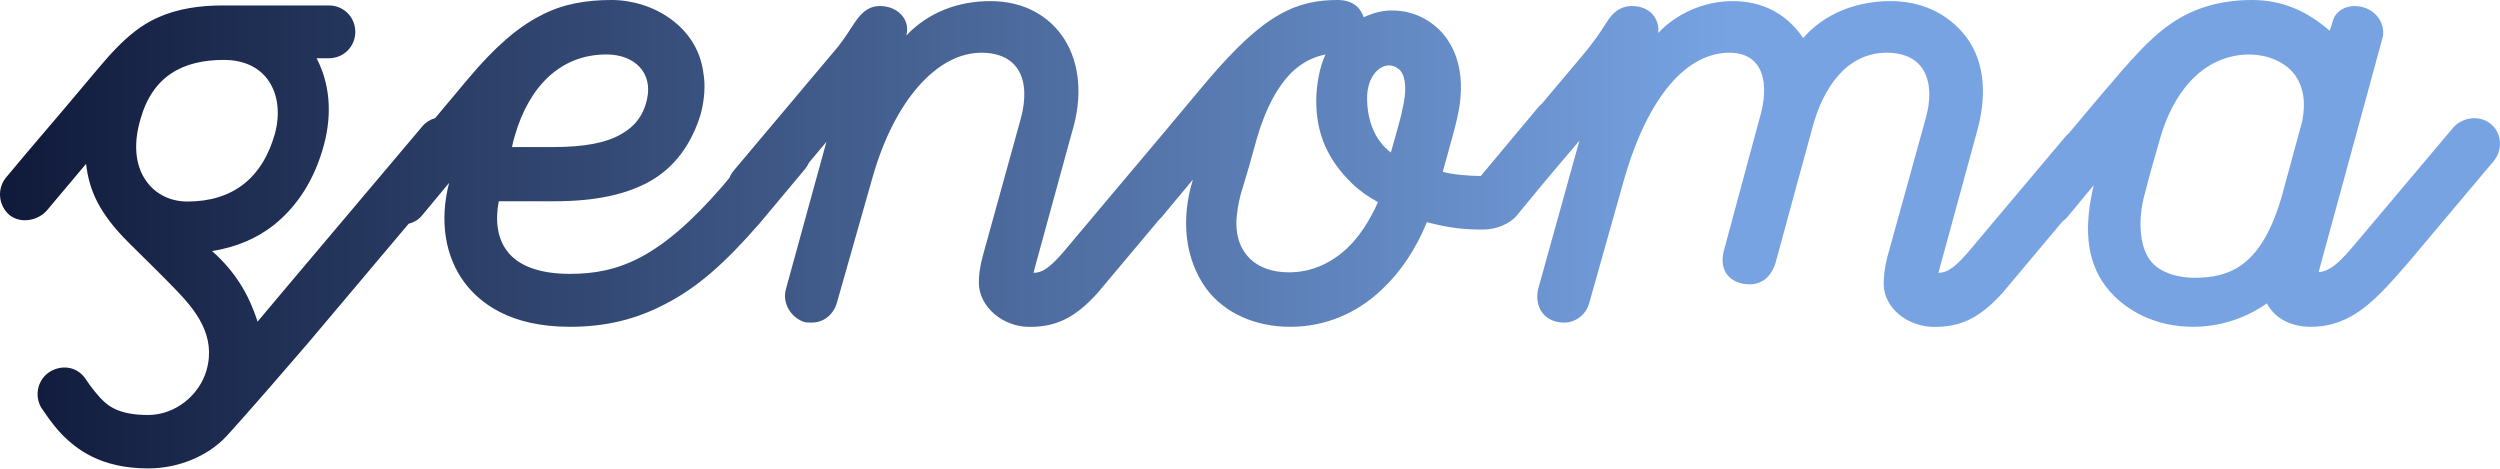
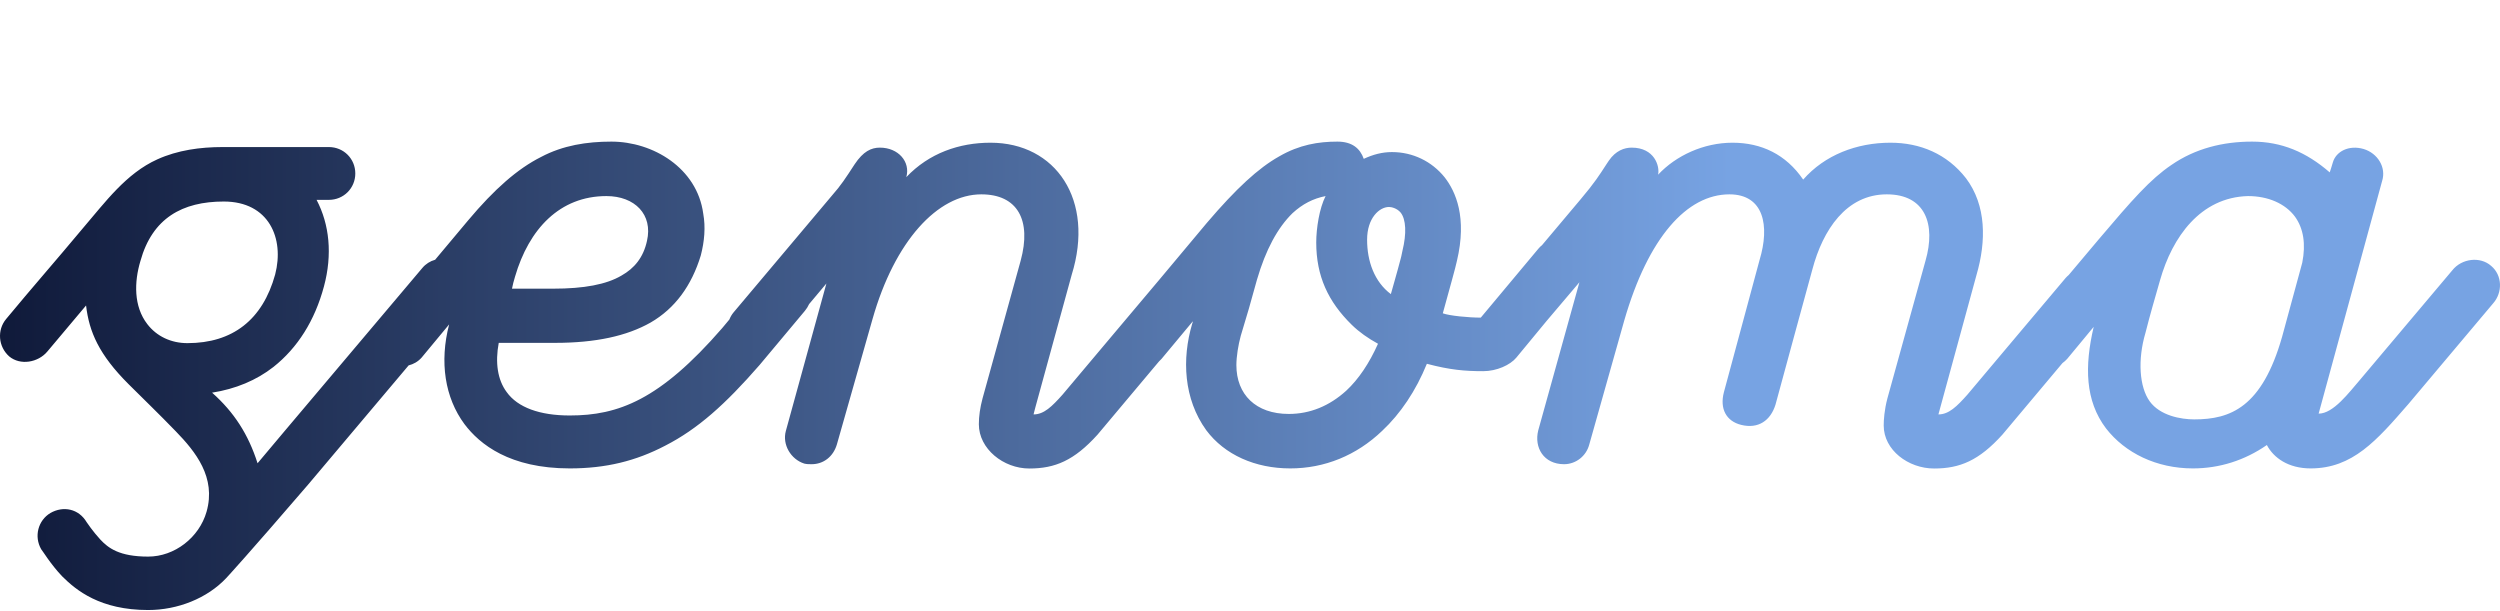
- <svg xmlns="http://www.w3.org/2000/svg" width="459px" height="86px" viewBox="0 0 459 86" version="1.1">
+ <svg xmlns="http://www.w3.org/2000/svg" width="459px" height="112px" viewBox="0 0 459 112" version="1.1">
  <defs>
    <linearGradient x1="100%" y1="50%" x2="6.54858112e-15%" y2="50%" id="linearGradient-1">
      <stop stop-color="#77A3E3" offset="30.917%" />
      <stop stop-color="#0F1939" offset="100%" />
    </linearGradient>
  </defs>
  <g id="Artboard" stroke="none" stroke-width="1" fill="none" fill-rule="evenodd">
-     <path d="M413.481,0 C418.912,0 423.438,1.921 427.738,5.65 C427.851,5.311 428.077,4.633 428.304,3.842 C428.869,1.808 431.245,0.565 433.961,1.356 C436.563,2.147 438.147,4.746 437.355,7.232 L425.701,49.944 C428.417,49.944 431.245,46.102 433.395,43.616 L450.254,23.616 C451.952,21.469 455.346,21.017 457.383,22.825 C459.419,24.52 459.532,27.684 457.722,29.718 L442.221,48.136 C436.337,54.915 431.924,60 424.23,60 C420.157,60 417.441,58.079 416.197,55.706 C412.123,58.531 407.484,60 402.619,60 C395.943,60 390.173,57.175 386.665,52.655 C382.818,47.571 382.705,41.243 384.402,34.011 L379.537,39.887 C379.27,40.183 378.979,40.441 378.672,40.659 L378.354,41.036 C378.165,41.262 377.974,41.488 377.784,41.715 L376.925,42.738 C372.248,48.309 367.63,53.811 367.63,53.811 C363.342,58.551 359.843,60.018 355.103,60.018 C350.363,60.018 345.848,56.632 345.848,52.118 C345.848,51.102 345.961,49.296 346.525,47.152 L353.523,21.871 C355.441,15.212 353.523,9.682 346.413,9.682 C338.964,9.682 334.675,16.228 332.756,23.451 C332.159,25.612 330.98,29.928 329.771,34.367 L329.33,35.984 C329.267,36.216 329.204,36.447 329.141,36.679 L328.953,37.37 C327.733,41.848 326.611,45.979 326.167,47.611 L326.104,47.842 C326.047,48.052 326.006,48.201 325.985,48.281 C325.082,51.215 322.825,52.795 319.665,52.005 C316.956,51.328 315.714,49.071 316.504,46.024 C316.504,46.024 318.104,40.093 319.722,34.095 L319.943,33.278 L320.029,32.959 L320.201,32.322 C321.684,26.822 323.05,21.758 323.05,21.758 C324.969,15.438 323.84,9.682 317.52,9.682 C309.733,9.682 302.623,17.583 298.221,32.819 L291.788,55.617 C291.224,57.761 289.305,59.228 287.161,59.228 C283.436,59.228 281.63,56.181 282.42,53.021 L289.982,25.821 L283.932,32.958 L278.398,39.661 C277.273,41.017 274.798,42.147 272.323,42.147 C268.948,42.147 266.248,41.921 261.973,40.791 C259.948,45.763 257.136,49.944 253.761,53.107 C249.036,57.627 243.186,60 236.886,60 C230.473,60 224.848,57.514 221.473,52.994 C217.31,47.232 216.973,39.887 218.885,33.446 C218.998,33.107 218.998,33.107 218.998,32.994 L213.26,39.887 C213.112,40.055 212.959,40.209 212.8,40.351 C212.42,40.802 212.037,41.257 211.653,41.715 L211.08,42.397 C210.985,42.51 210.889,42.624 210.794,42.738 L210.222,43.419 L209.76,43.969 C205.459,49.092 201.499,53.811 201.499,53.811 C197.21,58.551 193.712,60.018 188.972,60.018 C184.231,60.018 179.717,56.407 179.717,51.892 C179.717,50.425 179.943,48.845 180.394,47.152 L187.392,21.871 C189.423,14.422 186.827,9.682 180.168,9.682 C172.155,9.682 164.255,18.26 160.192,32.593 L153.646,55.617 C152.969,57.874 151.163,59.228 149.019,59.228 C148.567,59.228 148.116,59.228 147.665,59.115 C145.182,58.325 143.602,55.617 144.279,53.134 L151.728,26.047 L148.549,29.834 C148.353,30.27 148.094,30.688 147.775,31.073 L139.456,41.017 C133.161,48.249 128.102,52.768 122.144,55.819 C116.749,58.644 111.24,60 104.608,60 C93.592,60 88.083,55.593 85.273,51.864 C81.676,47.006 80.664,40.452 82.463,33.559 L77.404,39.661 C76.728,40.416 75.901,40.868 75.025,41.085 L56.543,63.003 C45.596,75.741 41.646,80.025 41.533,80.138 C38.034,83.858 32.617,86 27.2,86 C18.397,86 13.996,82.393 11.4,79.8 C9.256,77.545 7.789,75.065 7.563,74.84 C6.209,72.472 6.999,69.541 9.256,68.188 C11.626,66.836 14.447,67.399 15.914,69.879 C15.914,69.879 17.043,71.57 18.397,73.036 C19.864,74.614 21.896,76.192 27.2,76.192 C32.053,76.192 36.567,72.698 37.921,67.963 C39.727,61.65 35.89,56.915 32.279,53.195 C29.119,49.926 26.636,47.558 23.589,44.515 C18.172,39.103 16.366,34.932 15.802,30.085 L8.692,38.54 C6.999,40.569 3.726,41.133 1.694,39.442 C-0.337,37.638 -0.563,34.594 1.13,32.565 C5.983,26.703 10.159,21.968 15.237,15.881 C19.3,11.146 23.137,5.847 28.893,3.255 C32.617,1.564 36.793,1 40.856,1 L60.38,1 C63.088,1 65.233,3.142 65.233,5.847 C65.233,8.553 63.088,10.695 60.38,10.695 L58.123,10.695 C60.493,15.204 61.057,20.728 59.477,26.59 C57.784,32.903 54.624,37.863 50.223,41.358 C47.063,43.838 43.226,45.416 38.937,46.093 C43,49.7 45.596,53.759 47.289,59.057 L47.33,59.005 L47.361,58.967 C47.868,58.341 49.766,56.087 77.534,23.208 C78.17,22.446 78.997,21.938 79.889,21.691 L85.947,14.463 C90.781,8.701 95.053,4.972 99.325,2.825 C103.372,0.678 107.756,0 112.252,0 C119.896,0 127.99,4.859 129.114,13.22 C129.564,15.706 129.339,18.305 128.664,20.904 C126.978,26.441 123.943,30.621 119.447,33.22 C115.062,35.706 109.329,36.949 101.91,36.949 L91.568,36.949 C90.894,40.565 91.343,43.729 93.03,45.989 C95.053,48.814 99.1,50.282 104.608,50.282 C113.489,50.282 121.133,47.458 132.599,34.237 L133.913,32.66 C134.099,32.191 134.356,31.748 134.686,31.352 L152.743,9.908 C154.436,7.989 155.226,6.748 156.919,4.152 C158.499,1.782 159.966,1.105 161.546,1.105 C164.932,1.105 167.189,3.701 166.399,6.522 C170.575,2.121 176.105,0.202 181.861,0.202 C193.825,0.202 201.048,10.698 196.759,24.467 C191.815,42.539 190.669,46.639 190.162,48.536 L190.129,48.658 C190.119,48.698 190.108,48.737 190.098,48.775 L190.069,48.886 C190.054,48.941 190.04,48.994 190.027,49.046 L189.995,49.169 C189.984,49.21 189.974,49.25 189.964,49.289 L189.933,49.408 C189.928,49.427 189.923,49.447 189.918,49.467 L189.888,49.585 L189.857,49.705 C189.827,49.826 189.796,49.951 189.762,50.087 C191.68,50.087 193.147,48.619 195.066,46.475 C195.066,46.475 199.093,41.689 203.343,36.639 L203.911,35.964 C204.162,35.666 204.413,35.368 204.663,35.07 L205.164,34.476 C208.739,30.228 212.088,26.251 212.925,25.264 L221.585,14.915 C226.986,8.588 231.036,4.859 234.861,2.712 C238.573,0.565 242.061,0 245.548,0 C248.248,0 249.711,1.243 250.386,3.164 C252.073,2.373 253.761,1.921 255.561,1.921 C259.386,1.921 262.873,3.616 265.236,6.554 C267.261,9.153 269.398,13.898 267.486,21.921 C267.261,23.051 266.136,27.006 264.898,31.525 C266.136,31.977 269.623,32.316 271.873,32.316 L282.448,19.661 C282.65,19.418 282.873,19.202 283.112,19.014 C283.265,18.833 283.419,18.651 283.572,18.469 L284.077,17.869 C286.186,15.367 288.317,12.836 290.208,10.585 C292.793,7.538 293.792,5.926 294.75,4.452 L294.963,4.126 C295.105,3.909 295.249,3.694 295.399,3.475 C296.641,1.669 298.221,1.105 299.575,1.105 C303.751,1.105 304.767,4.491 304.428,6.071 C307.701,2.572 312.78,0.202 318.084,0.202 C323.389,0.202 327.903,2.346 331.063,6.974 C335.014,2.459 340.882,0.202 347.09,0.202 C352.507,0.202 357.473,2.233 360.972,6.748 C364.696,11.714 364.696,18.26 362.89,24.467 L355.893,50.087 C357.812,50.087 359.279,48.619 361.197,46.475 C361.197,46.475 364.517,42.53 368.309,38.023 L368.748,37.501 C368.895,37.326 369.043,37.151 369.191,36.975 L369.758,36.302 L369.99,36.026 L370.454,35.475 C374.863,30.236 379.2,25.087 379.255,25.031 C379.43,24.834 379.617,24.654 379.814,24.491 L385.307,17.966 C391.53,10.621 394.812,6.893 398.659,4.294 C403.071,1.243 408.163,0 413.481,0 Z M412.726,10 C403.987,10.228 398.833,17.538 396.592,25.418 C395.584,28.958 394.8,31.585 393.903,35.125 C392.447,40.036 392.783,45.061 394.687,47.688 C396.592,50.315 400.402,51 402.866,51 C409.477,51 415.303,48.83 419,35.811 L422.697,22.22 C423.37,18.794 422.922,15.939 421.353,13.769 C419.56,11.37 416.423,10 412.726,10 Z M243.379,10 C241.088,10.448 239.141,11.457 237.308,13.137 C234.559,15.826 232.383,19.86 230.78,25.35 C229.749,29.16 228.833,32.297 227.802,35.658 C227.344,37.339 227,39.468 227,41.036 C227,46.415 230.551,50 236.621,50 C240.515,50 244.066,48.543 247.159,45.742 C249.449,43.613 251.396,40.7 253,37.115 C251.167,36.106 249.564,34.986 248.189,33.641 C243.837,29.384 241.661,24.678 241.661,18.515 C241.661,15.938 242.233,12.241 243.379,10 Z M41.085,11 C33.491,11 27.968,14.039 25.782,21.918 C24.632,25.745 24.517,30.247 27.048,33.511 C28.774,35.762 31.42,37 34.412,37 C42.696,37 48.219,32.723 50.52,24.394 C52.246,17.753 49.369,11 41.085,11 Z M255.026,12 C253.237,12 251,14.043 251,18.014 C251,21.986 252.342,25.73 255.361,28 C255.482,27.572 255.607,27.131 255.732,26.687 L255.984,25.797 C256.445,24.166 256.893,22.569 257.18,21.442 L257.281,21.038 C257.389,20.595 257.462,20.255 257.486,20.057 C258.269,16.879 258.157,14.27 257.151,13.021 C256.48,12.227 255.473,12 255.026,12 Z M111.339,10 C102.781,10 97.112,16.032 94.556,24.806 C94.333,25.574 94.111,26.342 94,27 L101.558,27 C107.227,27 111.339,26.232 114.118,24.587 C116.452,23.271 118.119,21.297 118.786,18.226 C119.898,13.4 116.563,10 111.339,10 Z" id="Combined-Shape" fill="url(#linearGradient-1)" fill-rule="nonzero" />
+     <path d="M413.481,26 C418.912,26 423.438,27.921 427.738,31.65 C427.851,31.311 428.077,30.633 428.304,29.842 C428.869,27.808 431.245,26.565 433.961,27.356 C436.563,28.147 438.147,30.746 437.355,33.232 L425.701,75.944 C428.417,75.944 431.245,72.102 433.395,69.616 L450.254,49.616 C451.952,47.469 455.346,47.017 457.383,48.825 C459.419,50.52 459.532,53.684 457.722,55.718 L442.221,74.136 C436.337,80.915 431.924,86 424.23,86 C420.157,86 417.441,84.079 416.197,81.706 C412.123,84.531 407.484,86 402.619,86 C395.943,86 390.173,83.175 386.665,78.655 C382.818,73.571 382.705,67.243 384.402,60.011 L379.537,65.887 C379.27,66.183 378.979,66.441 378.672,66.659 L378.354,67.036 C378.165,67.262 377.974,67.488 377.784,67.715 L376.925,68.738 C372.248,74.309 367.63,79.811 367.63,79.811 C363.342,84.551 359.843,86.018 355.103,86.018 C350.363,86.018 345.848,82.632 345.848,78.118 C345.848,77.102 345.961,75.296 346.525,73.152 L353.523,47.871 C355.441,41.212 353.523,35.682 346.413,35.682 C338.964,35.682 334.675,42.228 332.756,49.451 C332.159,51.612 330.98,55.928 329.771,60.367 L329.33,61.984 C329.267,62.216 329.204,62.447 329.141,62.679 L328.953,63.37 C327.733,67.848 326.611,71.979 326.167,73.611 L326.104,73.842 C326.047,74.052 326.006,74.201 325.985,74.281 C325.082,77.215 322.825,78.795 319.665,78.005 C316.956,77.328 315.714,75.071 316.504,72.024 C316.504,72.024 318.104,66.093 319.722,60.095 L319.943,59.278 L320.029,58.959 L320.201,58.322 C321.684,52.822 323.05,47.758 323.05,47.758 C324.969,41.438 323.84,35.682 317.52,35.682 C309.733,35.682 302.623,43.583 298.221,58.819 L291.788,81.617 C291.224,83.761 289.305,85.228 287.161,85.228 C283.436,85.228 281.63,82.181 282.42,79.021 L289.982,51.821 L283.932,58.958 L278.398,65.661 C277.273,67.017 274.798,68.147 272.323,68.147 C268.948,68.147 266.248,67.921 261.973,66.791 C259.948,71.763 257.136,75.944 253.761,79.107 C249.036,83.627 243.186,86 236.886,86 C230.473,86 224.848,83.514 221.473,78.994 C217.31,73.232 216.973,65.887 218.885,59.446 C218.998,59.107 218.998,59.107 218.998,58.994 L213.26,65.887 C213.112,66.055 212.959,66.209 212.8,66.351 C212.42,66.802 212.037,67.257 211.653,67.715 L211.08,68.397 C210.985,68.51 210.889,68.624 210.794,68.738 L210.222,69.419 L209.76,69.969 C205.459,75.092 201.499,79.811 201.499,79.811 C197.21,84.551 193.712,86.018 188.972,86.018 C184.231,86.018 179.717,82.407 179.717,77.892 C179.717,76.425 179.943,74.845 180.394,73.152 L187.392,47.871 C189.423,40.422 186.827,35.682 180.168,35.682 C172.155,35.682 164.255,44.26 160.192,58.593 L153.646,81.617 C152.969,83.874 151.163,85.228 149.019,85.228 C148.567,85.228 148.116,85.228 147.665,85.115 C145.182,84.325 143.602,81.617 144.279,79.134 L151.728,52.047 L148.549,55.834 C148.353,56.27 148.094,56.688 147.775,57.073 L139.456,67.017 C133.161,74.249 128.102,78.768 122.144,81.819 C116.749,84.644 111.24,86 104.608,86 C93.592,86 88.083,81.593 85.273,77.864 C81.676,73.006 80.664,66.452 82.463,59.559 L77.404,65.661 C76.728,66.416 75.901,66.868 75.025,67.085 L56.543,89.003 C45.596,101.741 41.646,106.025 41.533,106.138 C38.034,109.858 32.617,112 27.2,112 C18.397,112 13.996,108.393 11.4,105.8 C9.256,103.545 7.789,101.065 7.563,100.84 C6.209,98.472 6.999,95.541 9.256,94.188 C11.626,92.836 14.447,93.399 15.914,95.879 C15.914,95.879 17.043,97.57 18.397,99.036 C19.864,100.614 21.896,102.192 27.2,102.192 C32.053,102.192 36.567,98.698 37.921,93.963 C39.727,87.65 35.89,82.915 32.279,79.195 C29.119,75.926 26.636,73.558 23.589,70.515 C18.172,65.103 16.366,60.932 15.802,56.085 L8.692,64.54 C6.999,66.569 3.726,67.133 1.694,65.442 C-0.337,63.638 -0.563,60.594 1.13,58.565 C5.983,52.703 10.159,47.968 15.237,41.881 C19.3,37.146 23.137,31.847 28.893,29.255 C32.617,27.564 36.793,27 40.856,27 L60.38,27 C63.088,27 65.233,29.142 65.233,31.847 C65.233,34.553 63.088,36.695 60.38,36.695 L58.123,36.695 C60.493,41.204 61.057,46.728 59.477,52.59 C57.784,58.903 54.624,63.863 50.223,67.358 C47.063,69.838 43.226,71.416 38.937,72.093 C43,75.7 45.596,79.759 47.289,85.057 L47.33,85.005 L47.361,84.967 C47.868,84.341 49.766,82.087 77.534,49.208 C78.17,48.446 78.997,47.938 79.889,47.691 L85.947,40.463 C90.781,34.701 95.053,30.972 99.325,28.825 C103.372,26.678 107.756,26 112.252,26 C119.896,26 127.99,30.859 129.114,39.22 C129.564,41.706 129.339,44.305 128.664,46.904 C126.978,52.441 123.943,56.621 119.447,59.22 C115.062,61.706 109.329,62.949 101.91,62.949 L91.568,62.949 C90.894,66.565 91.343,69.729 93.03,71.989 C95.053,74.814 99.1,76.282 104.608,76.282 C113.489,76.282 121.133,73.458 132.599,60.237 L133.913,58.66 C134.099,58.191 134.356,57.748 134.686,57.352 L152.743,35.908 C154.436,33.989 155.226,32.748 156.919,30.152 C158.499,27.782 159.966,27.105 161.546,27.105 C164.932,27.105 167.189,29.701 166.399,32.522 C170.575,28.121 176.105,26.202 181.861,26.202 C193.825,26.202 201.048,36.698 196.759,50.467 C191.815,68.539 190.669,72.639 190.162,74.536 L190.129,74.658 C190.119,74.698 190.108,74.737 190.098,74.775 L190.069,74.886 C190.054,74.941 190.04,74.994 190.027,75.046 L189.995,75.169 C189.984,75.21 189.974,75.25 189.964,75.289 L189.933,75.408 C189.928,75.427 189.923,75.447 189.918,75.467 L189.888,75.585 L189.857,75.705 C189.827,75.826 189.796,75.951 189.762,76.087 C191.68,76.087 193.147,74.619 195.066,72.475 C195.066,72.475 199.093,67.689 203.343,62.639 L203.911,61.964 C204.162,61.666 204.413,61.368 204.663,61.07 L205.164,60.476 C208.739,56.228 212.088,52.251 212.925,51.264 L221.585,40.915 C226.986,34.588 231.036,30.859 234.861,28.712 C238.573,26.565 242.061,26 245.548,26 C248.248,26 249.711,27.243 250.386,29.164 C252.073,28.373 253.761,27.921 255.561,27.921 C259.386,27.921 262.873,29.616 265.236,32.554 C267.261,35.153 269.398,39.898 267.486,47.921 C267.261,49.051 266.136,53.006 264.898,57.525 C266.136,57.977 269.623,58.316 271.873,58.316 L282.448,45.661 C282.65,45.418 282.873,45.202 283.112,45.014 C283.265,44.833 283.419,44.651 283.572,44.469 L284.077,43.869 C286.186,41.367 288.317,38.836 290.208,36.585 C292.793,33.538 293.792,31.926 294.75,30.452 L294.963,30.126 C295.105,29.909 295.249,29.694 295.399,29.475 C296.641,27.669 298.221,27.105 299.575,27.105 C303.751,27.105 304.767,30.491 304.428,32.071 C307.701,28.572 312.78,26.202 318.084,26.202 C323.389,26.202 327.903,28.346 331.063,32.974 C335.014,28.459 340.882,26.202 347.09,26.202 C352.507,26.202 357.473,28.233 360.972,32.748 C364.696,37.714 364.696,44.26 362.89,50.467 L355.893,76.087 C357.812,76.087 359.279,74.619 361.197,72.475 C361.197,72.475 364.517,68.53 368.309,64.023 L368.748,63.501 C368.895,63.326 369.043,63.151 369.191,62.975 L369.758,62.302 L369.99,62.026 L370.454,61.475 C374.863,56.236 379.2,51.087 379.255,51.031 C379.43,50.834 379.617,50.654 379.814,50.491 L385.307,43.966 C391.53,36.621 394.812,32.893 398.659,30.294 C403.071,27.243 408.163,26 413.481,26 Z M412.726,36 C403.987,36.228 398.833,43.538 396.592,51.418 C395.584,54.958 394.8,57.585 393.903,61.125 C392.447,66.036 392.783,71.061 394.687,73.688 C396.592,76.315 400.402,77 402.866,77 C409.477,77 415.303,74.83 419,61.811 L422.697,48.22 C423.37,44.794 422.922,41.939 421.353,39.769 C419.56,37.37 416.423,36 412.726,36 Z M243.379,36 C241.088,36.448 239.141,37.457 237.308,39.137 C234.559,41.826 232.383,45.86 230.78,51.35 C229.749,55.16 228.833,58.297 227.802,61.658 C227.344,63.339 227,65.468 227,67.036 C227,72.415 230.551,76 236.621,76 C240.515,76 244.066,74.543 247.159,71.742 C249.449,69.613 251.396,66.7 253,63.115 C251.167,62.106 249.564,60.986 248.189,59.641 C243.837,55.384 241.661,50.678 241.661,44.515 C241.661,41.938 242.233,38.241 243.379,36 Z M41.085,37 C33.491,37 27.968,40.039 25.782,47.918 C24.632,51.745 24.517,56.247 27.048,59.511 C28.774,61.762 31.42,63 34.412,63 C42.696,63 48.219,58.723 50.52,50.394 C52.246,43.753 49.369,37 41.085,37 Z M255.026,38 C253.237,38 251,40.043 251,44.014 C251,47.986 252.342,51.73 255.361,54 C255.482,53.572 255.607,53.131 255.732,52.687 L255.984,51.797 C256.445,50.166 256.893,48.569 257.18,47.442 L257.281,47.038 C257.389,46.595 257.462,46.255 257.486,46.057 C258.269,42.879 258.157,40.27 257.151,39.021 C256.48,38.227 255.473,38 255.026,38 Z M111.339,36 C102.781,36 97.112,42.032 94.556,50.806 C94.333,51.574 94.111,52.342 94,53 L101.558,53 C107.227,53 111.339,52.232 114.118,50.587 C116.452,49.271 118.119,47.297 118.786,44.226 C119.898,39.4 116.563,36 111.339,36 Z" id="Combined-Shape" fill="url(#linearGradient-1)" fill-rule="nonzero" />
  </g>
</svg>
